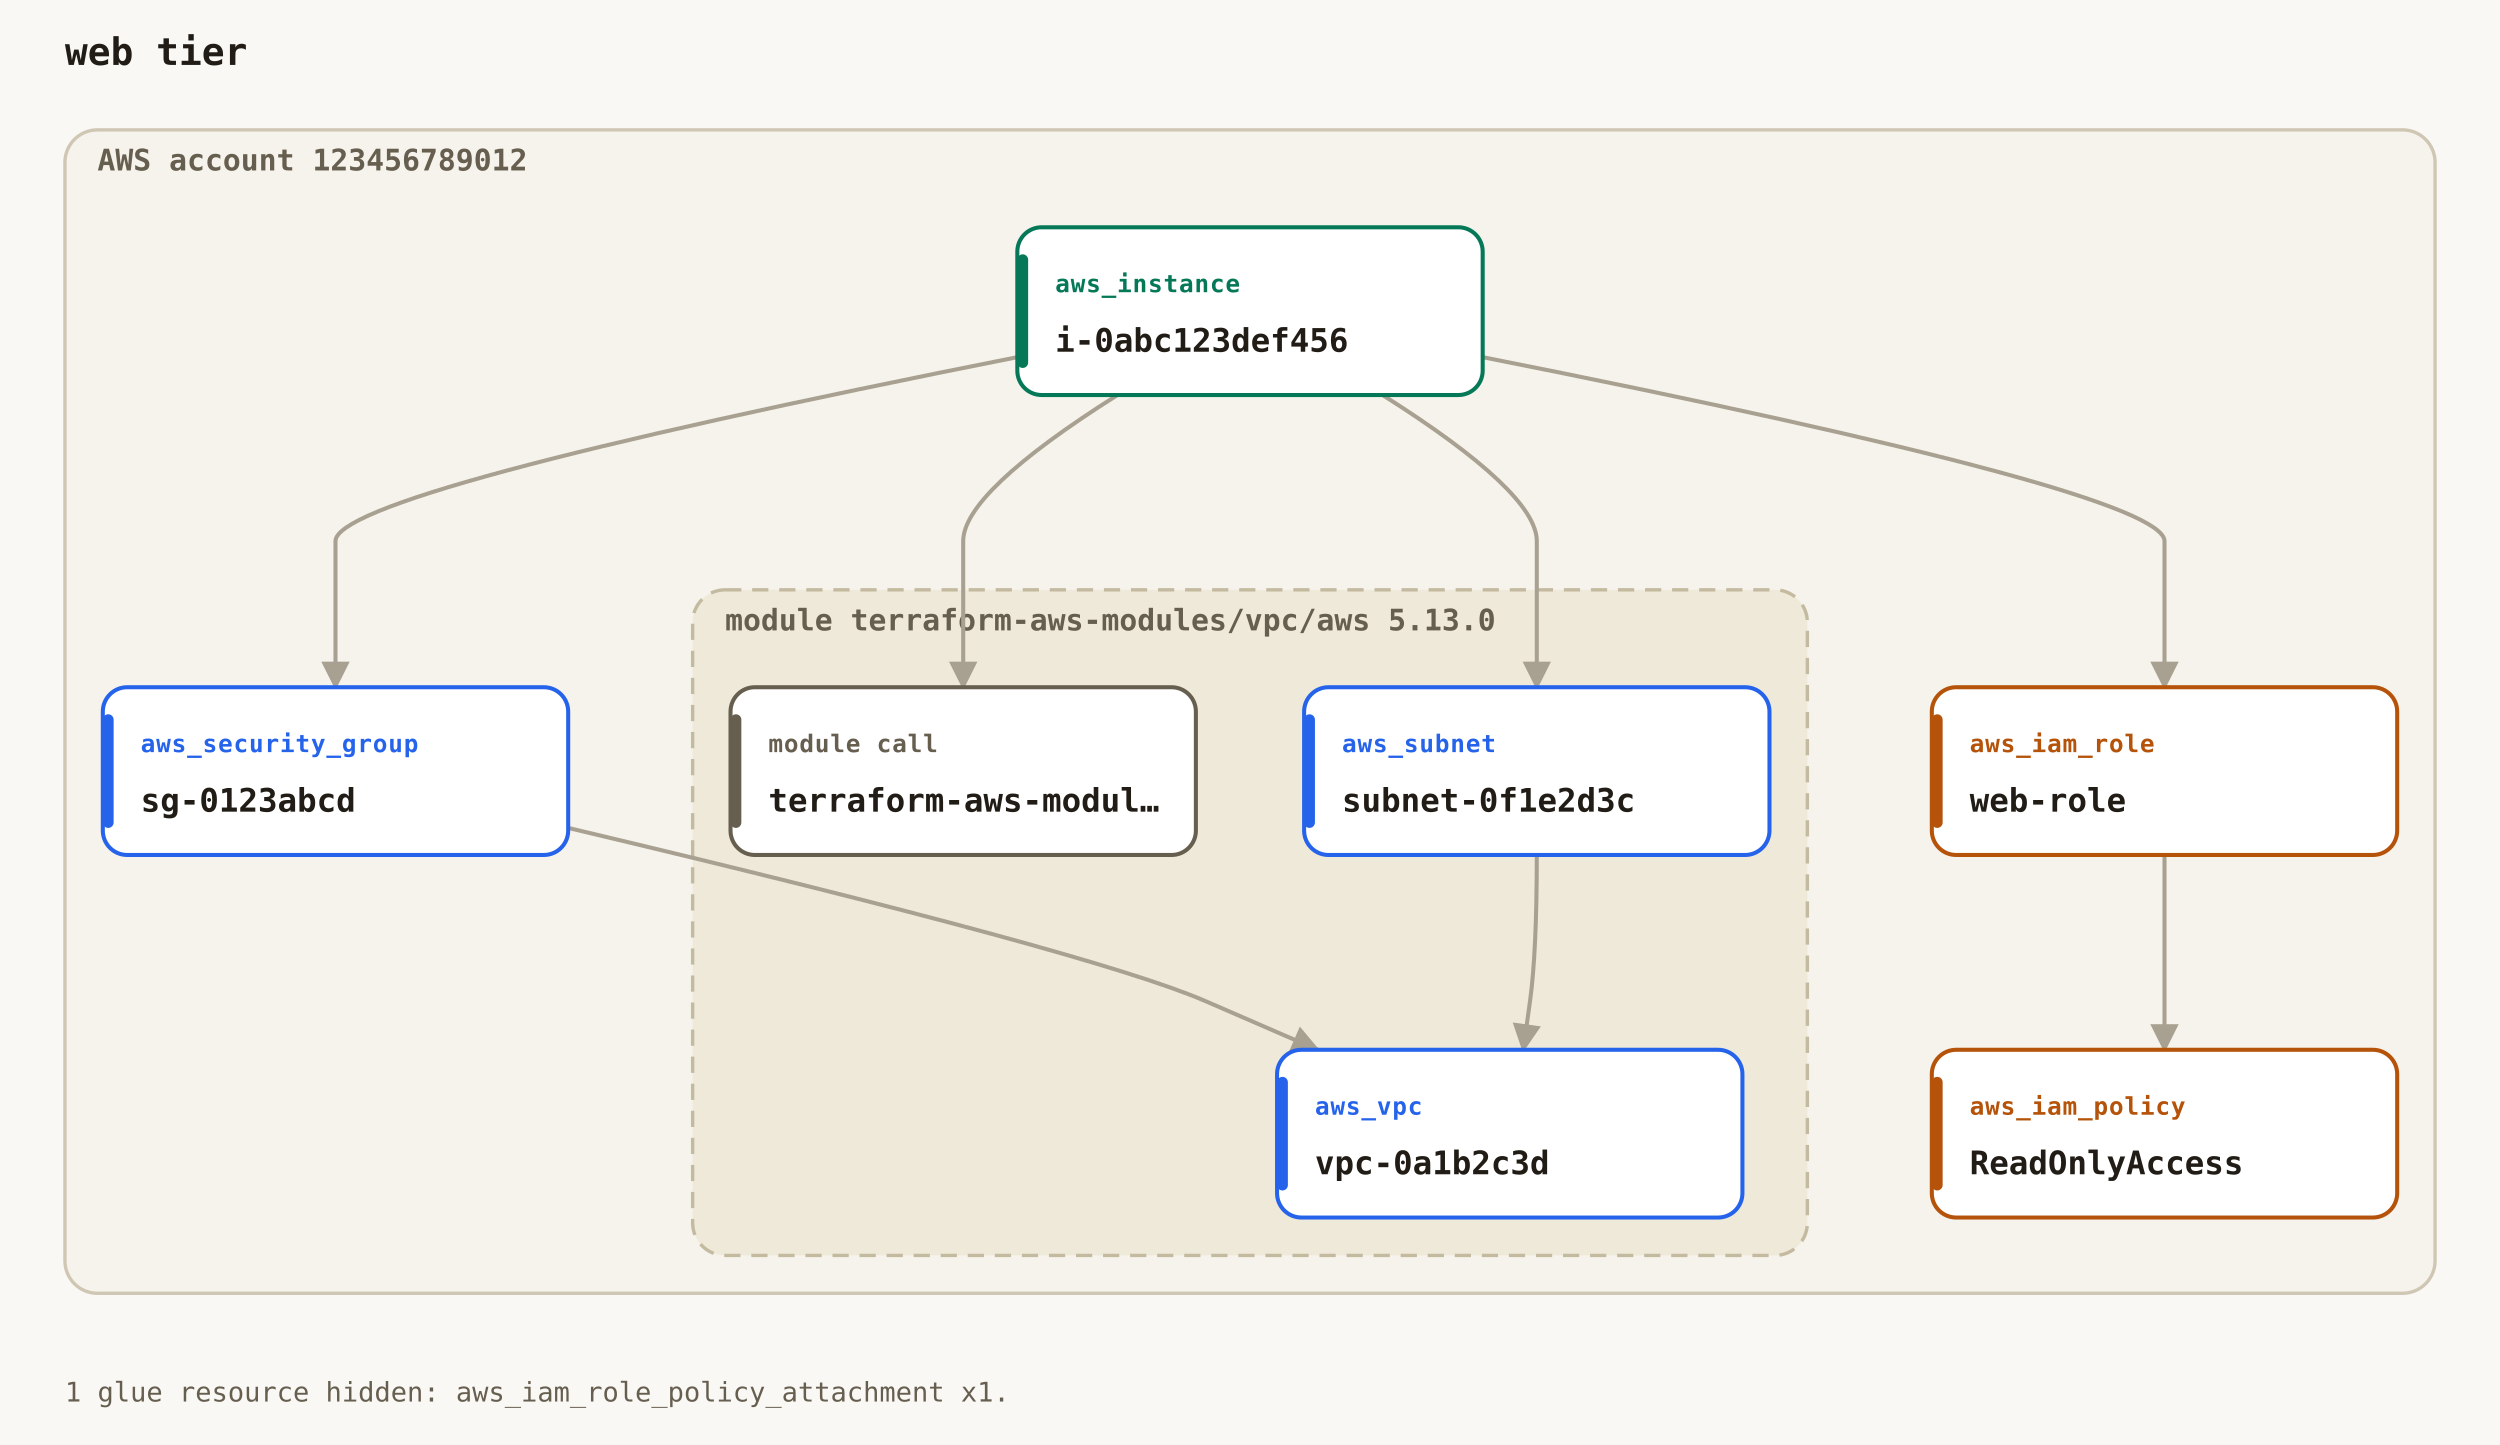
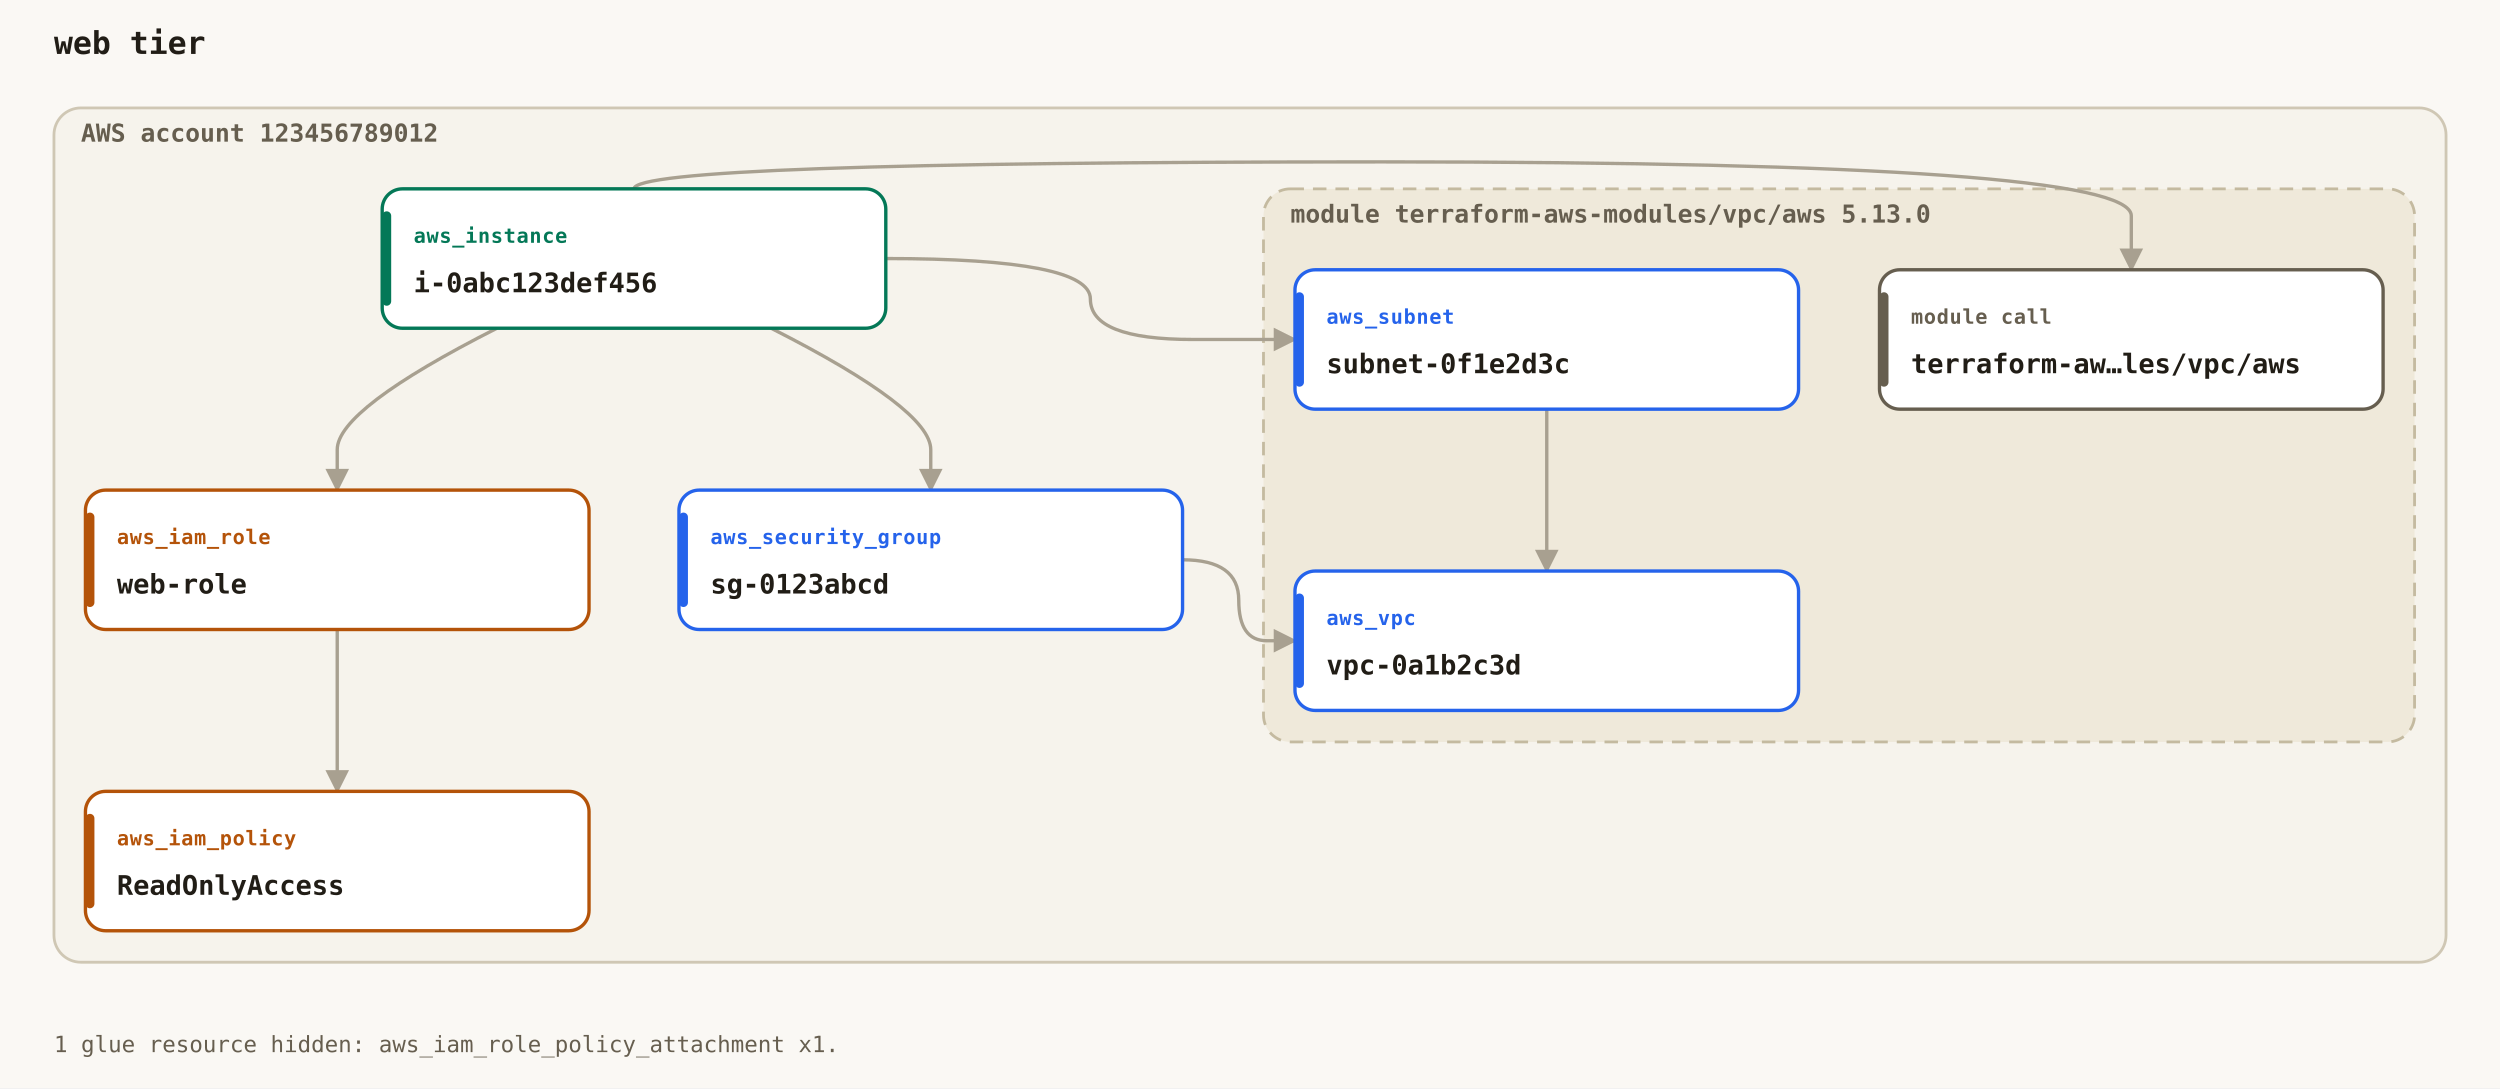
- <svg xmlns="http://www.w3.org/2000/svg" width="924" height="534" viewBox="0 0 924 534" role="img" aria-labelledby="tg-title tg-desc">
+ <svg xmlns="http://www.w3.org/2000/svg" width="1112" height="484" viewBox="0 0 1112 484" role="img" aria-labelledby="tg-title tg-desc">
  <defs>
    <marker id="tg-arrow-unchanged" viewBox="0 0 10 10" refX="9" refY="5" markerWidth="7" markerHeight="7" orient="auto-start-reverse">
      <path d="M 0 0 L 10 5 L 0 10 z" fill="#a8a090" />
    </marker>
    <marker id="tg-arrow-added" viewBox="0 0 10 10" refX="9" refY="5" markerWidth="7" markerHeight="7" orient="auto-start-reverse">
      <path d="M 0 0 L 10 5 L 0 10 z" fill="#15803d" />
    </marker>
    <marker id="tg-arrow-removed" viewBox="0 0 10 10" refX="9" refY="5" markerWidth="7" markerHeight="7" orient="auto-start-reverse">
      <path d="M 0 0 L 10 5 L 0 10 z" fill="#b91c1c" />
    </marker>
  </defs>
-   <rect width="924" height="534" fill="#faf8f4" />
+   <rect width="1112" height="484" fill="#faf8f4" />
  <text x="24" y="24" font-family="'JetBrains Mono',ui-monospace,SFMono-Regular,Menlo,Consolas,monospace" font-size="14" font-weight="700" fill="#211d16">web tier</text>
  <g>
-     <rect x="24" y="48" width="876" height="430" rx="12" fill="#f6f3ec" stroke="#cfc7b4" stroke-width="1.25" />
+     <rect x="24" y="48" width="1064" height="380" rx="12" fill="#f6f3ec" stroke="#cfc7b4" stroke-width="1.25" />
    <text x="36" y="63" font-family="'JetBrains Mono',ui-monospace,SFMono-Regular,Menlo,Consolas,monospace" font-size="11" font-weight="700" fill="#665e4f">AWS account 123456789012</text>
  </g>
  <g>
-     <rect x="256" y="218" width="412" height="246" rx="12" fill="#efe9da" stroke="#c4baa0" stroke-width="1.25" stroke-dasharray="6 4" />
-     <text x="268" y="233" font-family="'JetBrains Mono',ui-monospace,SFMono-Regular,Menlo,Consolas,monospace" font-size="11" font-weight="700" fill="#665e4f">module terraform-aws-modules/vpc/aws 5.13.0</text>
+     <rect x="562" y="84" width="512" height="246" rx="12" fill="#efe9da" stroke="#c4baa0" stroke-width="1.25" stroke-dasharray="6 4" />
+     <text x="574" y="99" font-family="'JetBrains Mono',ui-monospace,SFMono-Regular,Menlo,Consolas,monospace" font-size="11" font-weight="700" fill="#665e4f">module terraform-aws-modules/vpc/aws 5.13.0</text>
  </g>
-   <path d="M 800 316 Q 800 352 800 370 L 800 388" fill="none" stroke="#a8a090" stroke-width="1.5" marker-end="url(#tg-arrow-unchanged)" />
-   <path d="M 413 146 Q 356 182 356 200 Q 356 218 356 236 L 356 254" fill="none" stroke="#a8a090" stroke-width="1.5" marker-end="url(#tg-arrow-unchanged)" />
-   <path d="M 548 132 Q 800 182 800 200 Q 800 218 800 236 L 800 254" fill="none" stroke="#a8a090" stroke-width="1.5" marker-end="url(#tg-arrow-unchanged)" />
-   <path d="M 376 132 Q 124 182 124 200 Q 124 218 124 236 L 124 254" fill="none" stroke="#a8a090" stroke-width="1.5" marker-end="url(#tg-arrow-unchanged)" />
-   <path d="M 511 146 Q 568 182 568 200 Q 568 218 568 236 L 568 254" fill="none" stroke="#a8a090" stroke-width="1.5" marker-end="url(#tg-arrow-unchanged)" />
-   <path d="M 210 306 Q 404 352 445.5 370 L 487 388" fill="none" stroke="#a8a090" stroke-width="1.5" marker-end="url(#tg-arrow-unchanged)" />
-   <path d="M 568 316 Q 568 352 565.5 370 L 563 388" fill="none" stroke="#a8a090" stroke-width="1.5" marker-end="url(#tg-arrow-unchanged)" />
+   <path d="M 150 280 Q 150 316 150 334 L 150 352" fill="none" stroke="#a8a090" stroke-width="1.5" marker-end="url(#tg-arrow-unchanged)" />
+   <path d="M 282 84 Q 282 72 615 72 Q 948 72 948 96 L 948 120" fill="none" stroke="#a8a090" stroke-width="1.5" marker-end="url(#tg-arrow-unchanged)" />
+   <path d="M 221 146 Q 150 182 150 200 L 150 218" fill="none" stroke="#a8a090" stroke-width="1.5" marker-end="url(#tg-arrow-unchanged)" />
+   <path d="M 343 146 Q 414 182 414 200 L 414 218" fill="none" stroke="#a8a090" stroke-width="1.5" marker-end="url(#tg-arrow-unchanged)" />
+   <path d="M 394 115 Q 485 115 485 133 Q 485 151 530.5 151 L 576 151" fill="none" stroke="#a8a090" stroke-width="1.5" marker-end="url(#tg-arrow-unchanged)" />
+   <path d="M 526 249 Q 551 249 551 267 Q 551 285 563.5 285 L 576 285" fill="none" stroke="#a8a090" stroke-width="1.5" marker-end="url(#tg-arrow-unchanged)" />
+   <path d="M 688 182 Q 688 218 688 236 L 688 254" fill="none" stroke="#a8a090" stroke-width="1.5" marker-end="url(#tg-arrow-unchanged)" />
  <g>
-     <rect x="270" y="254" width="172" height="62" rx="9" fill="#ffffff" stroke="#665e4f" stroke-width="1.5" />
-     <rect x="270" y="264" width="4" height="42" rx="2" fill="#665e4f" />
-     <text x="284" y="278" font-family="'JetBrains Mono',ui-monospace,SFMono-Regular,Menlo,Consolas,monospace" font-size="9" font-weight="600" fill="#665e4f" letter-spacing="0.3">module call</text>
-     <text x="284" y="300" font-family="'JetBrains Mono',ui-monospace,SFMono-Regular,Menlo,Consolas,monospace" font-size="12" font-weight="700" fill="#211d16">terraform-aws-modul…</text>
+     <rect x="836" y="120" width="224" height="62" rx="9" fill="#ffffff" stroke="#665e4f" stroke-width="1.5" />
+     <rect x="836" y="130" width="4" height="42" rx="2" fill="#665e4f" />
+     <text x="850" y="144" font-family="'JetBrains Mono',ui-monospace,SFMono-Regular,Menlo,Consolas,monospace" font-size="9" font-weight="600" fill="#665e4f" letter-spacing="0.3">module call</text>
+     <text x="850" y="166" font-family="'JetBrains Mono',ui-monospace,SFMono-Regular,Menlo,Consolas,monospace" font-size="12" font-weight="700" fill="#211d16">terraform-aw…les/vpc/aws</text>
  </g>
  <g>
-     <rect x="714" y="388" width="172" height="62" rx="9" fill="#ffffff" stroke="#b45309" stroke-width="1.5" />
-     <rect x="714" y="398" width="4" height="42" rx="2" fill="#b45309" />
-     <text x="728" y="412" font-family="'JetBrains Mono',ui-monospace,SFMono-Regular,Menlo,Consolas,monospace" font-size="9" font-weight="600" fill="#b45309" letter-spacing="0.3">aws_iam_policy</text>
-     <text x="728" y="434" font-family="'JetBrains Mono',ui-monospace,SFMono-Regular,Menlo,Consolas,monospace" font-size="12" font-weight="700" fill="#211d16">ReadOnlyAccess</text>
+     <rect x="38" y="352" width="224" height="62" rx="9" fill="#ffffff" stroke="#b45309" stroke-width="1.5" />
+     <rect x="38" y="362" width="4" height="42" rx="2" fill="#b45309" />
+     <text x="52" y="376" font-family="'JetBrains Mono',ui-monospace,SFMono-Regular,Menlo,Consolas,monospace" font-size="9" font-weight="600" fill="#b45309" letter-spacing="0.3">aws_iam_policy</text>
+     <text x="52" y="398" font-family="'JetBrains Mono',ui-monospace,SFMono-Regular,Menlo,Consolas,monospace" font-size="12" font-weight="700" fill="#211d16">ReadOnlyAccess</text>
  </g>
  <g>
-     <rect x="714" y="254" width="172" height="62" rx="9" fill="#ffffff" stroke="#b45309" stroke-width="1.5" />
-     <rect x="714" y="264" width="4" height="42" rx="2" fill="#b45309" />
-     <text x="728" y="278" font-family="'JetBrains Mono',ui-monospace,SFMono-Regular,Menlo,Consolas,monospace" font-size="9" font-weight="600" fill="#b45309" letter-spacing="0.3">aws_iam_role</text>
-     <text x="728" y="300" font-family="'JetBrains Mono',ui-monospace,SFMono-Regular,Menlo,Consolas,monospace" font-size="12" font-weight="700" fill="#211d16">web-role</text>
+     <rect x="38" y="218" width="224" height="62" rx="9" fill="#ffffff" stroke="#b45309" stroke-width="1.5" />
+     <rect x="38" y="228" width="4" height="42" rx="2" fill="#b45309" />
+     <text x="52" y="242" font-family="'JetBrains Mono',ui-monospace,SFMono-Regular,Menlo,Consolas,monospace" font-size="9" font-weight="600" fill="#b45309" letter-spacing="0.3">aws_iam_role</text>
+     <text x="52" y="264" font-family="'JetBrains Mono',ui-monospace,SFMono-Regular,Menlo,Consolas,monospace" font-size="12" font-weight="700" fill="#211d16">web-role</text>
  </g>
  <g>
-     <rect x="376" y="84" width="172" height="62" rx="9" fill="#ffffff" stroke="#047857" stroke-width="1.5" />
-     <rect x="376" y="94" width="4" height="42" rx="2" fill="#047857" />
-     <text x="390" y="108" font-family="'JetBrains Mono',ui-monospace,SFMono-Regular,Menlo,Consolas,monospace" font-size="9" font-weight="600" fill="#047857" letter-spacing="0.3">aws_instance</text>
-     <text x="390" y="130" font-family="'JetBrains Mono',ui-monospace,SFMono-Regular,Menlo,Consolas,monospace" font-size="12" font-weight="700" fill="#211d16">i-0abc123def456</text>
+     <rect x="170" y="84" width="224" height="62" rx="9" fill="#ffffff" stroke="#047857" stroke-width="1.5" />
+     <rect x="170" y="94" width="4" height="42" rx="2" fill="#047857" />
+     <text x="184" y="108" font-family="'JetBrains Mono',ui-monospace,SFMono-Regular,Menlo,Consolas,monospace" font-size="9" font-weight="600" fill="#047857" letter-spacing="0.3">aws_instance</text>
+     <text x="184" y="130" font-family="'JetBrains Mono',ui-monospace,SFMono-Regular,Menlo,Consolas,monospace" font-size="12" font-weight="700" fill="#211d16">i-0abc123def456</text>
  </g>
  <g>
-     <rect x="38" y="254" width="172" height="62" rx="9" fill="#ffffff" stroke="#2563eb" stroke-width="1.5" />
-     <rect x="38" y="264" width="4" height="42" rx="2" fill="#2563eb" />
-     <text x="52" y="278" font-family="'JetBrains Mono',ui-monospace,SFMono-Regular,Menlo,Consolas,monospace" font-size="9" font-weight="600" fill="#2563eb" letter-spacing="0.3">aws_security_group</text>
-     <text x="52" y="300" font-family="'JetBrains Mono',ui-monospace,SFMono-Regular,Menlo,Consolas,monospace" font-size="12" font-weight="700" fill="#211d16">sg-0123abcd</text>
+     <rect x="302" y="218" width="224" height="62" rx="9" fill="#ffffff" stroke="#2563eb" stroke-width="1.5" />
+     <rect x="302" y="228" width="4" height="42" rx="2" fill="#2563eb" />
+     <text x="316" y="242" font-family="'JetBrains Mono',ui-monospace,SFMono-Regular,Menlo,Consolas,monospace" font-size="9" font-weight="600" fill="#2563eb" letter-spacing="0.3">aws_security_group</text>
+     <text x="316" y="264" font-family="'JetBrains Mono',ui-monospace,SFMono-Regular,Menlo,Consolas,monospace" font-size="12" font-weight="700" fill="#211d16">sg-0123abcd</text>
  </g>
  <g>
-     <rect x="482" y="254" width="172" height="62" rx="9" fill="#ffffff" stroke="#2563eb" stroke-width="1.5" />
-     <rect x="482" y="264" width="4" height="42" rx="2" fill="#2563eb" />
-     <text x="496" y="278" font-family="'JetBrains Mono',ui-monospace,SFMono-Regular,Menlo,Consolas,monospace" font-size="9" font-weight="600" fill="#2563eb" letter-spacing="0.3">aws_subnet</text>
-     <text x="496" y="300" font-family="'JetBrains Mono',ui-monospace,SFMono-Regular,Menlo,Consolas,monospace" font-size="12" font-weight="700" fill="#211d16">subnet-0f1e2d3c</text>
+     <rect x="576" y="120" width="224" height="62" rx="9" fill="#ffffff" stroke="#2563eb" stroke-width="1.5" />
+     <rect x="576" y="130" width="4" height="42" rx="2" fill="#2563eb" />
+     <text x="590" y="144" font-family="'JetBrains Mono',ui-monospace,SFMono-Regular,Menlo,Consolas,monospace" font-size="9" font-weight="600" fill="#2563eb" letter-spacing="0.3">aws_subnet</text>
+     <text x="590" y="166" font-family="'JetBrains Mono',ui-monospace,SFMono-Regular,Menlo,Consolas,monospace" font-size="12" font-weight="700" fill="#211d16">subnet-0f1e2d3c</text>
  </g>
  <g>
-     <rect x="472" y="388" width="172" height="62" rx="9" fill="#ffffff" stroke="#2563eb" stroke-width="1.5" />
-     <rect x="472" y="398" width="4" height="42" rx="2" fill="#2563eb" />
-     <text x="486" y="412" font-family="'JetBrains Mono',ui-monospace,SFMono-Regular,Menlo,Consolas,monospace" font-size="9" font-weight="600" fill="#2563eb" letter-spacing="0.3">aws_vpc</text>
-     <text x="486" y="434" font-family="'JetBrains Mono',ui-monospace,SFMono-Regular,Menlo,Consolas,monospace" font-size="12" font-weight="700" fill="#211d16">vpc-0a1b2c3d</text>
+     <rect x="576" y="254" width="224" height="62" rx="9" fill="#ffffff" stroke="#2563eb" stroke-width="1.5" />
+     <rect x="576" y="264" width="4" height="42" rx="2" fill="#2563eb" />
+     <text x="590" y="278" font-family="'JetBrains Mono',ui-monospace,SFMono-Regular,Menlo,Consolas,monospace" font-size="9" font-weight="600" fill="#2563eb" letter-spacing="0.3">aws_vpc</text>
+     <text x="590" y="300" font-family="'JetBrains Mono',ui-monospace,SFMono-Regular,Menlo,Consolas,monospace" font-size="12" font-weight="700" fill="#211d16">vpc-0a1b2c3d</text>
  </g>
-   <text x="24" y="518" font-family="'JetBrains Mono',ui-monospace,SFMono-Regular,Menlo,Consolas,monospace" font-size="10" fill="#665e4f">1 glue resource hidden: aws_iam_role_policy_attachment x1.</text>
+   <text x="24" y="468" font-family="'JetBrains Mono',ui-monospace,SFMono-Regular,Menlo,Consolas,monospace" font-size="10" fill="#665e4f">1 glue resource hidden: aws_iam_role_policy_attachment x1.</text>
</svg>
